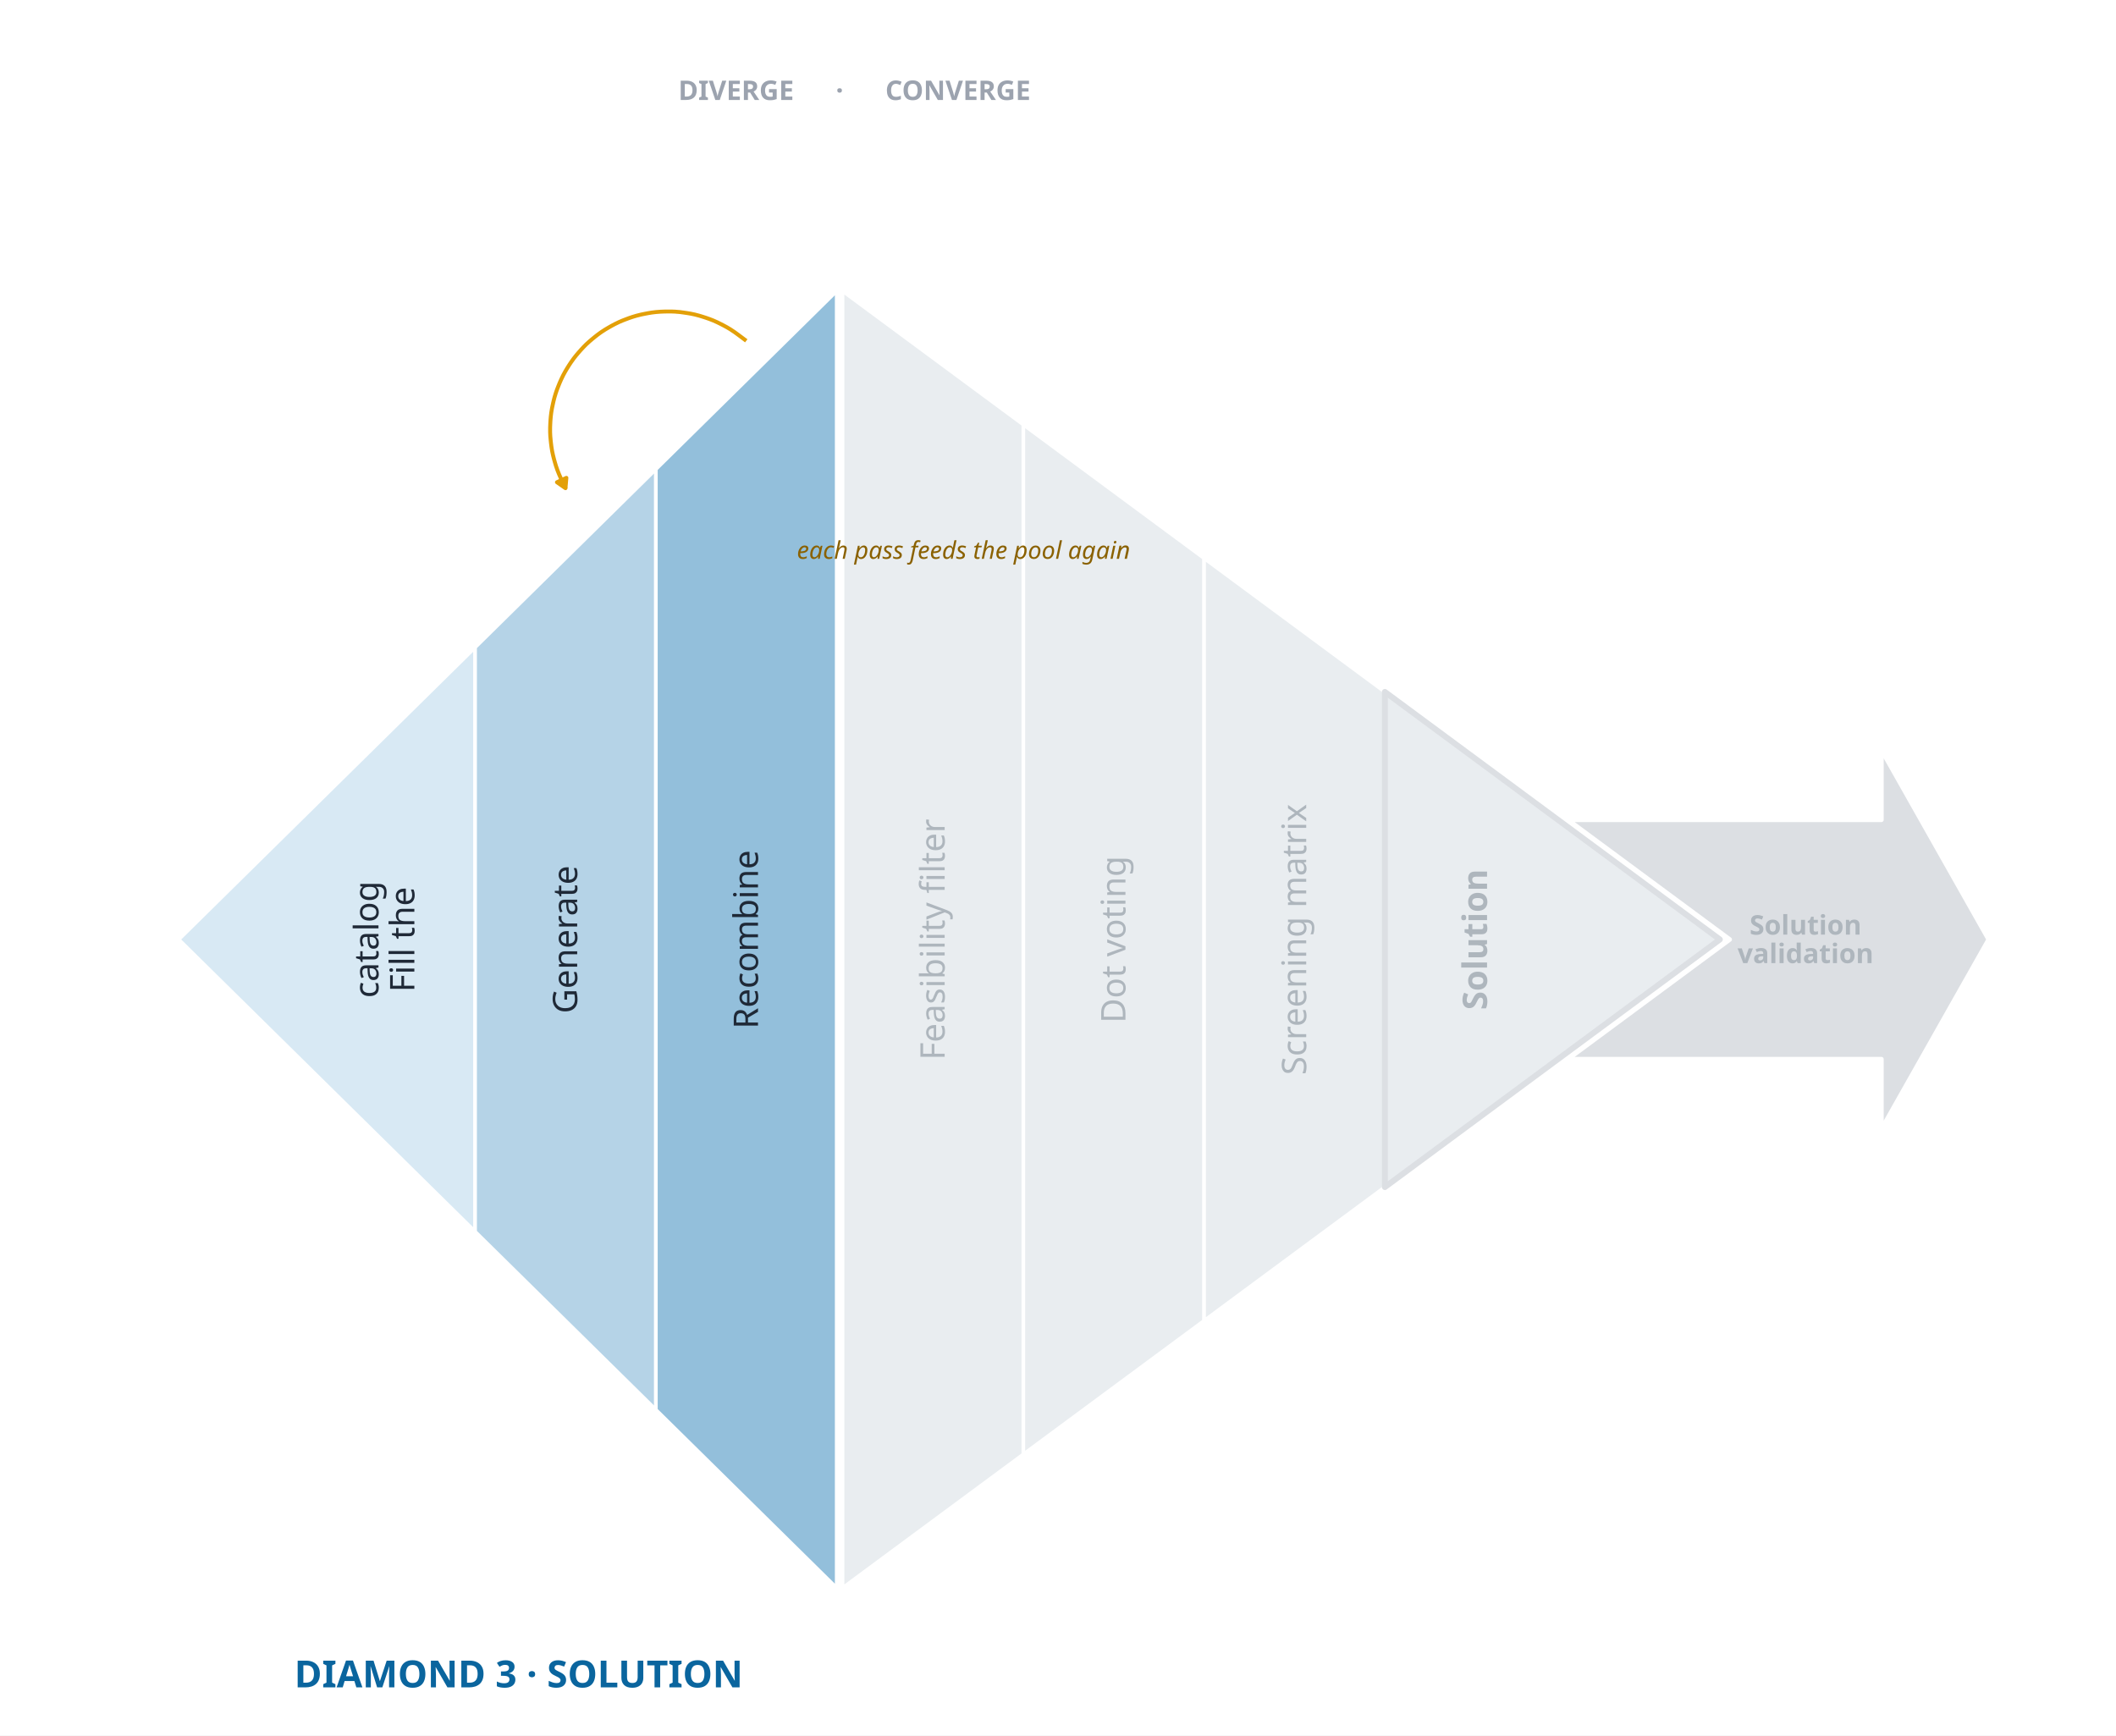
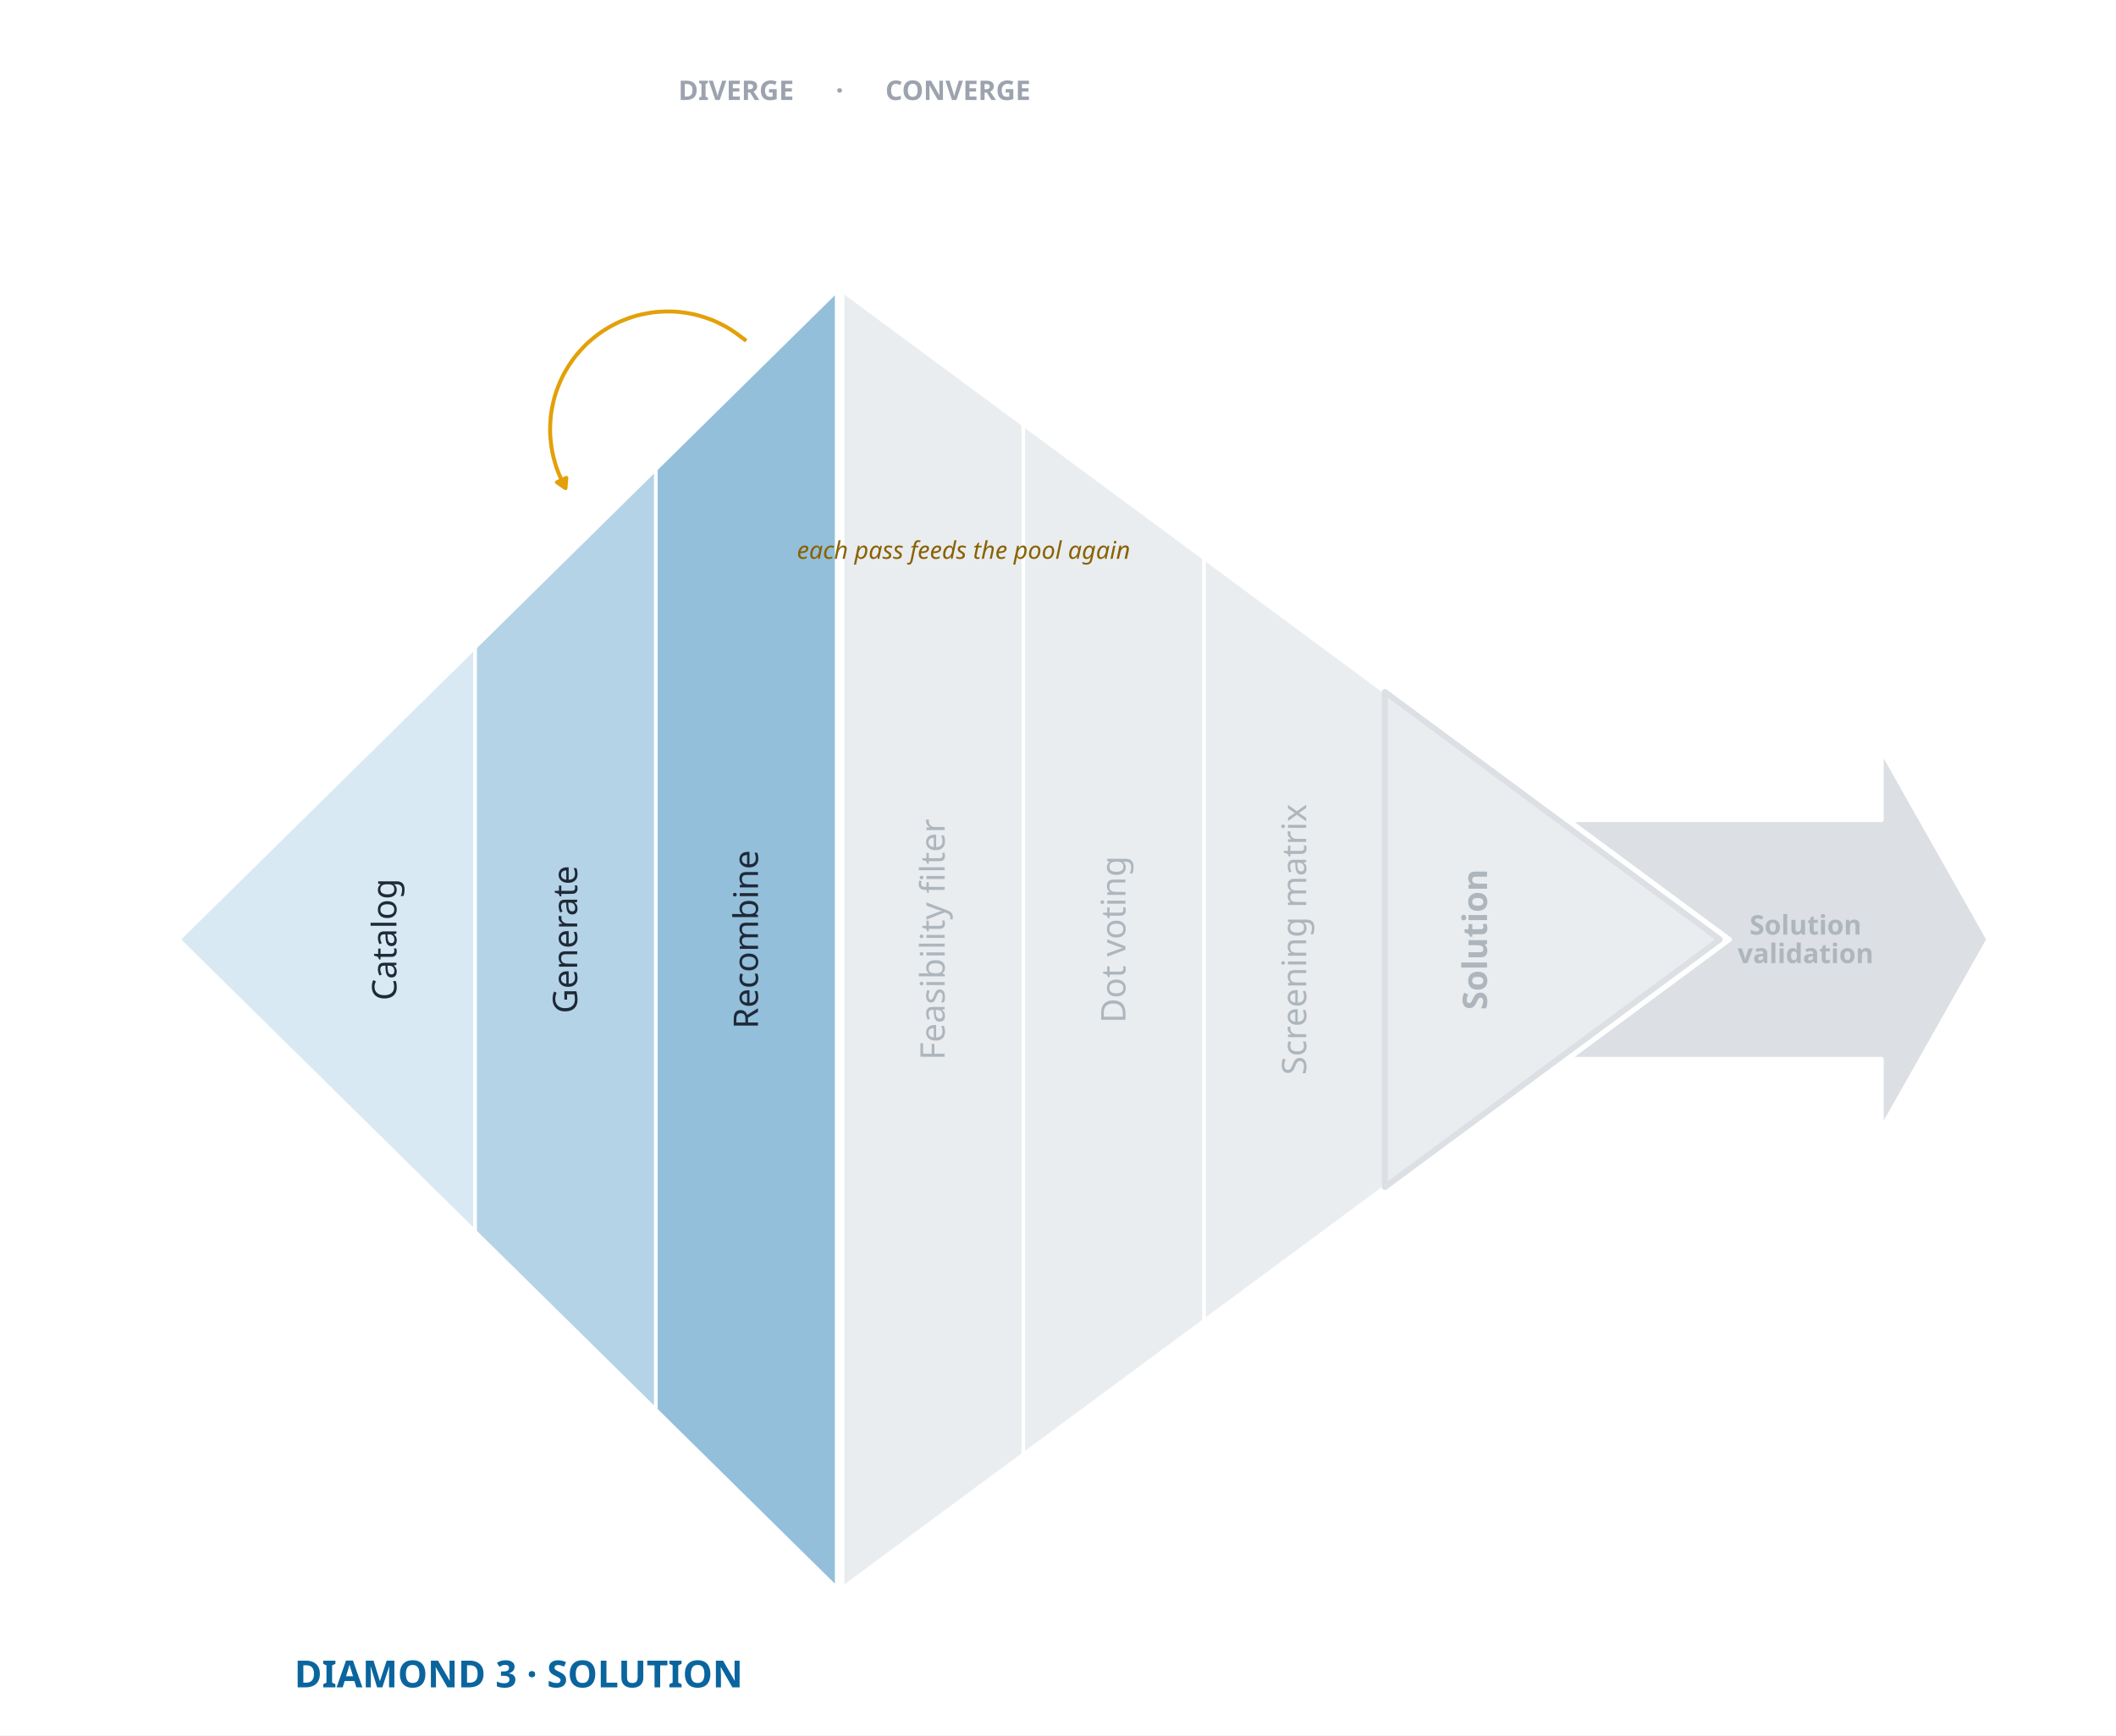
<svg xmlns="http://www.w3.org/2000/svg" width="691.20pt" height="566.91pt" viewBox="0 0 691.20 566.91">
  <g class="svglite">
    <defs>
      <style type="text/css">
    .svglite line, .svglite polyline, .svglite polygon, .svglite path, .svglite rect, .svglite circle {
      fill: none;
      stroke: #000000;
      stroke-linecap: round;
      stroke-linejoin: round;
      stroke-miterlimit: 10.00;
    }
    .svglite text {
      white-space: pre;
    }
    .svglite g.glyphgroup path {
      fill: inherit;
      stroke: none;
    }
  </style>
    </defs>
    <rect width="100%" height="100%" style="stroke: none; fill: #FFFFFF;" />
    <defs>
      <clipPath id="cpMC4wMHw2OTEuMjB8MC4wMHw1NjYuOTE=">
        <rect x="0.00" y="0.00" width="691.20" height="566.91" />
      </clipPath>
    </defs>
    <g clip-path="url(#cpMC4wMHw2OTEuMjB8MC4wMHw1NjYuOTE=)">
</g>
    <defs>
      <clipPath id="cpMC40NHw2OTAuNzZ8MC4wMHw1NjYuOTE=">
        <rect x="0.44" y="0.00" width="690.33" height="566.91" />
      </clipPath>
    </defs>
    <g clip-path="url(#cpMC40NHw2OTAuNzZ8MC4wMHw1NjYuOTE=)">
      <rect x="0.44" y="0.00" width="690.33" height="566.91" style="stroke-width: 0.00; stroke: none;" />
    </g>
    <g clip-path="url(#cpMC4wMHw2OTEuMjB8MC4wMHw1NjYuOTE=)">
</g>
    <defs>
      <clipPath id="cpMi40M3w2ODguNzd8MS45OXw1NjQuOTI=">
        <rect x="2.43" y="1.99" width="686.34" height="562.92" />
      </clipPath>
    </defs>
    <g clip-path="url(#cpMi40M3w2ODguNzd8MS45OXw1NjQuOTI=)">
      <polygon points="275.23,518.70 334.28,475.05 334.28,138.71 275.23,95.06 " style="stroke-width: 1.17; stroke: #FFFFFF; stroke-linecap: butt; fill: #E9EDF0;" />
      <polygon points="334.28,475.05 393.33,431.41 393.33,182.36 334.28,138.71 " style="stroke-width: 1.17; stroke: #FFFFFF; stroke-linecap: butt; fill: #E9EDF0;" />
      <polygon points="393.33,431.41 452.38,387.76 452.38,226.01 393.33,182.36 " style="stroke-width: 1.17; stroke: #FFFFFF; stroke-linecap: butt; fill: #E9EDF0;" />
      <polygon points="452.38,387.76 561.80,306.88 452.38,226.01 " style="stroke-width: 1.17; stroke: #FFFFFF; stroke-linecap: butt; fill: #E9EDF0;" />
      <polygon points="58.37,306.88 155.20,402.31 155.20,211.46 " style="stroke-width: 1.17; stroke: #FFFFFF; stroke-linecap: butt; fill: #D8E9F4;" />
      <polygon points="155.20,402.31 214.25,460.50 214.25,153.26 155.20,211.46 " style="stroke-width: 1.17; stroke: #FFFFFF; stroke-linecap: butt; fill: #B5D3E7;" />
      <polygon points="214.25,460.50 273.30,518.70 273.30,95.06 214.25,153.26 " style="stroke-width: 1.17; stroke: #FFFFFF; stroke-linecap: butt; fill: #93BFDB;" />
      <polygon points="452.38,387.76 561.80,306.88 452.38,226.01 " style="stroke-width: 1.92; stroke: #DCDFE3; stroke-linecap: butt;" />
+       <text transform="translate(129.49,306.88) rotate(-90)" text-anchor="middle" style="font-size: 11.10px;fill: #1F2937; font-family: &quot;Fira Sans&quot;;" textLength="37.67px" lengthAdjust="spacingAndGlyphs">Catalog</text>
      <text transform="translate(367.63,306.88) rotate(-90)" text-anchor="middle" style="font-size: 11.10px;fill: #AEB6BD; font-family: &quot;Fira Sans&quot;;" textLength="51.78px" lengthAdjust="spacingAndGlyphs">Dot voting</text>
      <text transform="translate(308.58,306.88) rotate(-90)" text-anchor="middle" style="font-size: 11.10px;fill: #AEB6BD; font-family: &quot;Fira Sans&quot;;" textLength="78.08px" lengthAdjust="spacingAndGlyphs">Feasibility filter</text>
-       <text transform="translate(123.63,306.88) rotate(-90)" text-anchor="middle" style="font-size: 11.10px;fill: #1F2937; font-family: &quot;Fira Sans&quot;;" textLength="36.75px" lengthAdjust="spacingAndGlyphs">catalog</text>
-       <text transform="translate(135.35,306.88) rotate(-90)" text-anchor="middle" style="font-size: 11.10px;fill: #1F2937; font-family: &quot;Fira Sans&quot;;" textLength="34.95px" lengthAdjust="spacingAndGlyphs">Fill the</text>
      <text transform="translate(188.54,306.88) rotate(-90)" text-anchor="middle" style="font-size: 11.10px;fill: #1F2937; font-family: &quot;Fira Sans&quot;;" textLength="45.81px" lengthAdjust="spacingAndGlyphs">Generate</text>
      <text transform="translate(247.60,306.88) rotate(-90)" text-anchor="middle" style="font-size: 11.10px;fill: #1F2937; font-family: &quot;Fira Sans&quot;;" textLength="56.22px" lengthAdjust="spacingAndGlyphs">Recombine</text>
      <text transform="translate(426.68,306.88) rotate(-90)" text-anchor="middle" style="font-size: 11.10px;fill: #AEB6BD; font-family: &quot;Fira Sans&quot;;" textLength="84.88px" lengthAdjust="spacingAndGlyphs">Screening matrix</text>
      <text transform="translate(485.75,306.88) rotate(-90)" text-anchor="middle" style="font-size: 11.10px; font-weight: bold;fill: #AEB6BD; font-family: &quot;Fira Sans&quot;;" textLength="42.77px" lengthAdjust="spacingAndGlyphs">Solution</text>
      <text x="259.34" y="32.65" text-anchor="end" style="font-size: 8.82px; font-weight: bold;fill: #9CA3AF; font-family: &quot;Fira Sans&quot;;" textLength="33.64px" lengthAdjust="spacingAndGlyphs">DIVERGE</text>
      <text x="274.26" y="32.65" text-anchor="middle" style="font-size: 8.82px; font-weight: bold;fill: #9CA3AF; font-family: &quot;Fira Sans&quot;;" textLength="2.11px" lengthAdjust="spacingAndGlyphs">·</text>
      <text x="289.19" y="32.65" style="font-size: 8.82px; font-weight: bold;fill: #9CA3AF; font-family: &quot;Fira Sans&quot;;" textLength="42.16px" lengthAdjust="spacingAndGlyphs">CONVERGE</text>
      <polyline points="243.77,111.33 243.54,111.15 242.50,110.37 241.13,109.35 239.91,108.46 238.77,107.71 238.60,107.59 237.46,106.91 236.39,106.33 235.40,105.82 234.33,105.29 233.12,104.75 232.93,104.67 231.70,104.19 230.55,103.79 229.49,103.45 228.34,103.10 227.07,102.77 226.87,102.72 225.57,102.45 224.37,102.25 223.27,102.09 222.08,101.93 220.77,101.82 220.56,101.80 219.23,101.75 218.02,101.75 216.90,101.77 215.71,101.82 214.39,101.92 214.19,101.94 212.87,102.10 211.67,102.30 210.58,102.51 209.41,102.75 208.13,103.07 207.93,103.12 206.66,103.50 205.50,103.89 204.46,104.28 203.34,104.71 202.13,105.23 201.95,105.32 200.76,105.90 199.68,106.48 198.72,107.03 197.69,107.64 196.58,108.36 196.41,108.47 195.33,109.25 194.37,110.00 193.51,110.70 192.60,111.47 191.62,112.36 191.47,112.50 190.54,113.44 189.71,114.34 188.98,115.17 188.20,116.09 187.39,117.12 187.27,117.29 186.50,118.37 185.83,119.39 185.24,120.33 184.63,121.36 184.00,122.52 183.91,122.70 183.33,123.90 182.84,125.01 182.42,126.04 181.98,127.16 181.55,128.40 181.49,128.60 181.11,129.87 180.81,131.05 180.57,132.14 180.32,133.31 180.10,134.61 180.07,134.81 179.91,136.13 179.81,137.34 179.75,138.45 179.70,139.65 179.70,140.97 179.70,141.17 179.76,142.50 179.87,143.71 179.99,144.82 180.14,146.00 180.35,147.31 180.39,147.51 180.67,148.80 180.97,149.99 181.27,151.06 181.61,152.20 182.04,153.45 182.11,153.64 182.61,154.90 183.21,156.25 183.93,157.79 184.54,159.08 184.72,159.46 184.72,159.47 " style="stroke-width: 1.28; stroke: #E3A008; stroke-linecap: butt;" />
      <polygon points="181.93,157.52 184.72,159.47 185.01,156.08 " style="stroke-width: 1.28; stroke: #E3A008; stroke-linecap: butt; fill: #E3A008;" />
      <text x="260.31" y="182.53" style="font-size: 7.97px; font-style: italic;fill: #8A6100; font-family: &quot;Fira Sans&quot;;" textLength="111.34px" lengthAdjust="spacingAndGlyphs">each pass feeds the pool again</text>
      <text x="96.14" y="551.18" style="font-size: 12.23px; font-weight: bold;fill: #0A659E; font-family: &quot;Fira Sans&quot;;" textLength="127.34px" lengthAdjust="spacingAndGlyphs">DIAMOND 3 · SOLUTION</text>
      <polygon points="512.13,345.97 614.57,345.97 614.57,368.89 649.62,306.88 614.57,244.88 614.57,267.79 512.13,267.79 565.01,306.88 " style="stroke-width: 1.49; stroke: #FFFFFF; stroke-linecap: butt; fill: #DCDFE3;" />
      <text x="589.79" y="305.28" text-anchor="middle" style="font-size: 8.82px; font-weight: bold;fill: #AEB6BD; font-family: &quot;Fira Sans&quot;;" textLength="33.97px" lengthAdjust="spacingAndGlyphs">Solution</text>
      <text x="589.79" y="314.59" text-anchor="middle" style="font-size: 8.82px; font-weight: bold;fill: #AEB6BD; font-family: &quot;Fira Sans&quot;;" textLength="40.67px" lengthAdjust="spacingAndGlyphs">validation</text>
    </g>
    <g clip-path="url(#cpMC4wMHw2OTEuMjB8MC4wMHw1NjYuOTE=)">
</g>
  </g>
</svg>
